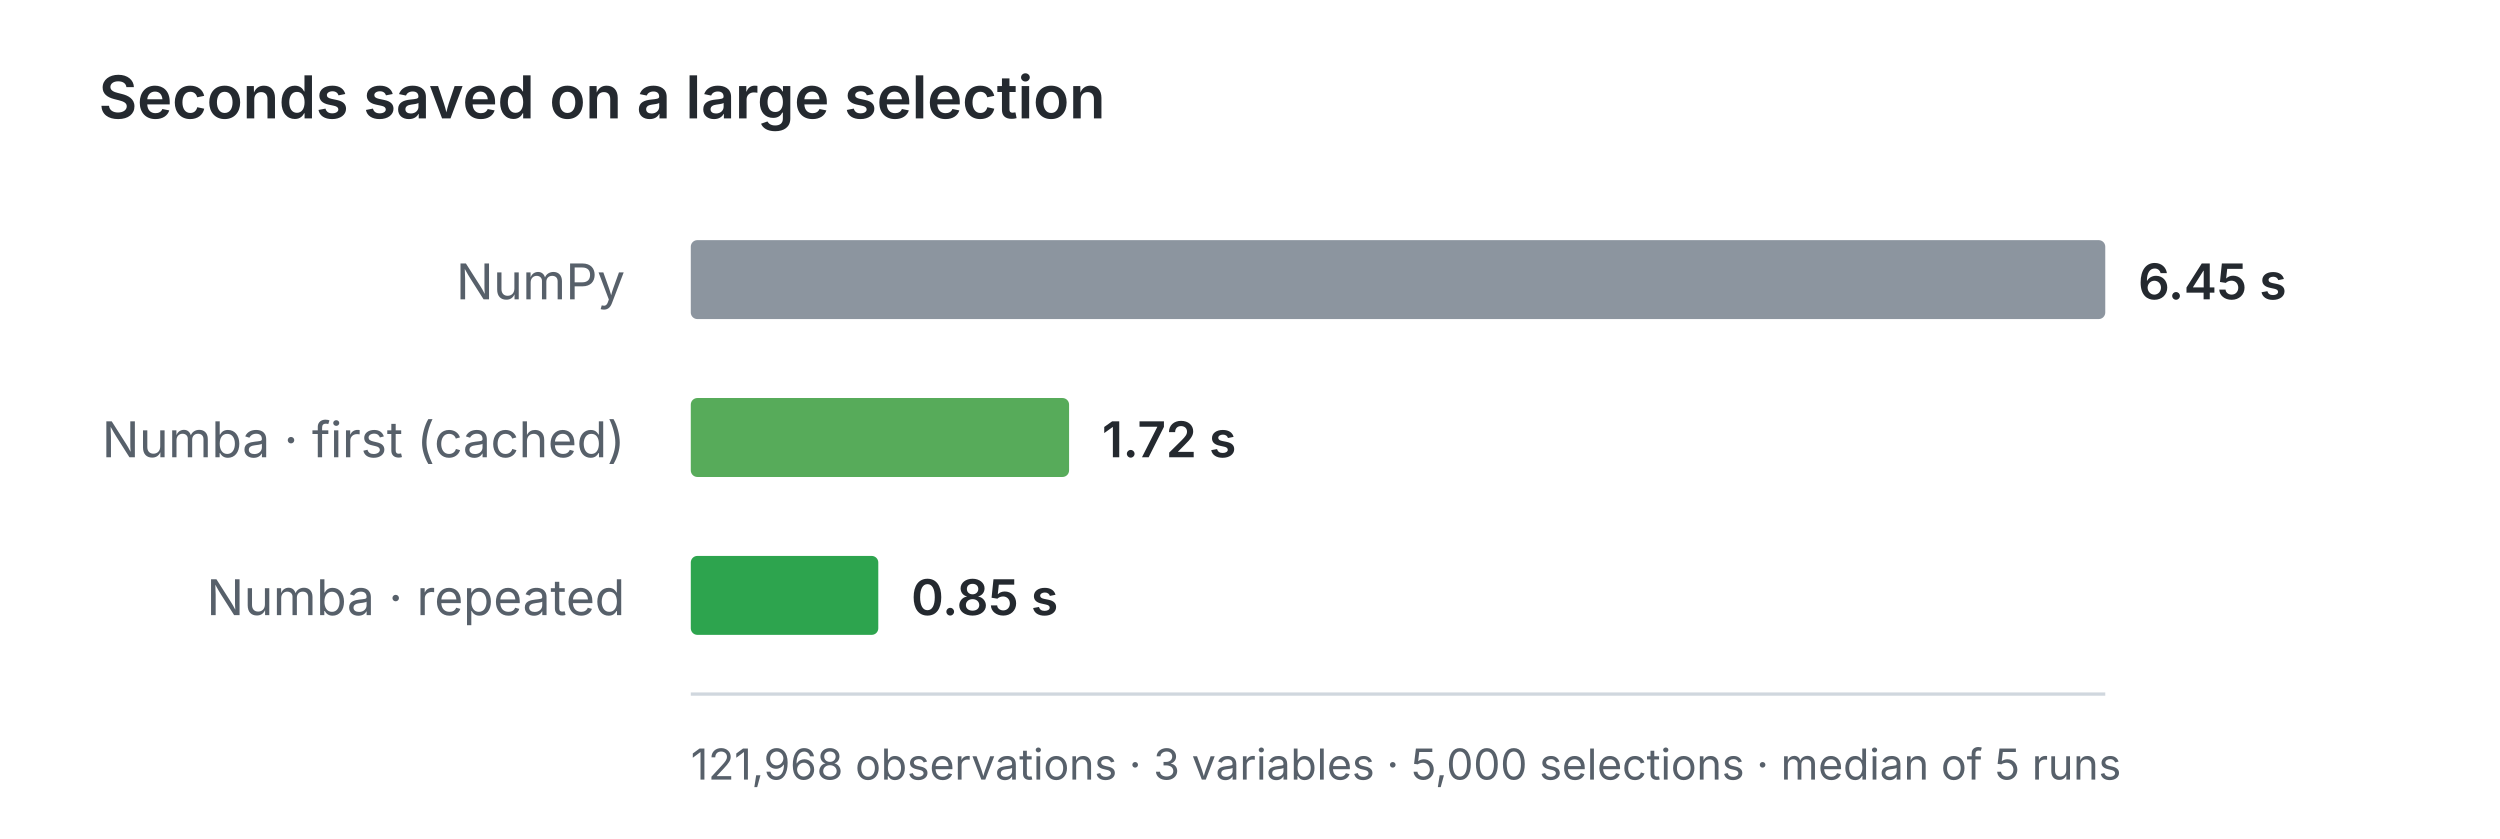
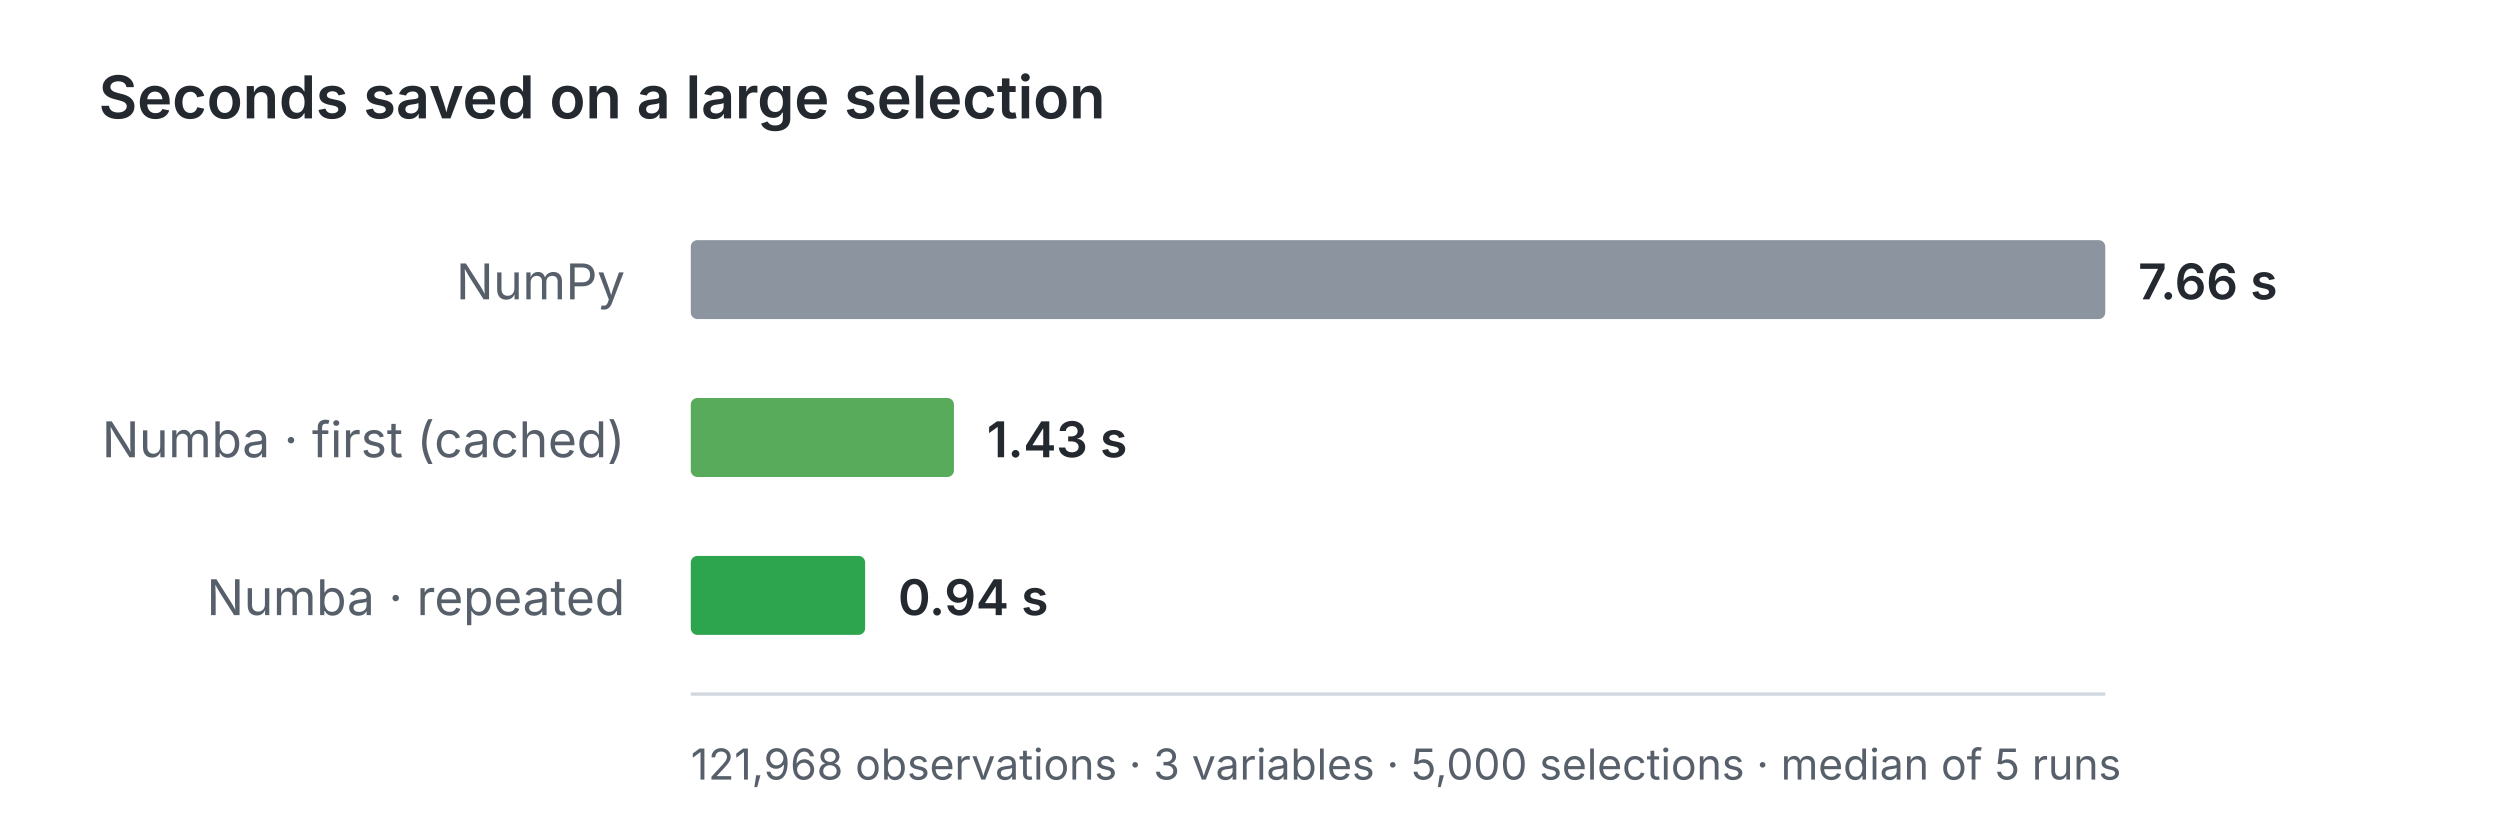
<svg xmlns="http://www.w3.org/2000/svg" width="760" height="255" viewBox="0 0 760 255" role="img" aria-labelledby="title description">
  <style>
    text { font-family: -apple-system, BlinkMacSystemFont, "Segoe UI", sans-serif; }
    .heading { fill: #24292f; font-size: 18px; font-weight: 600; }
    .label { fill: #57606a; font-size: 15px; }
    .value { fill: #24292f; font-size: 15px; font-weight: 600; }
    .note { fill: #57606a; font-size: 13px; }
    .grid { stroke: #d0d7de; }
    .numpy { fill: #8c959f; }
    .numba-first { fill: #57ab5a; }
    .numba-hot { fill: #2da44e; }
    @media (prefers-color-scheme: dark) {
      .heading, .value { fill: #f0f6fc; }
      .label, .note { fill: #8c959f; }
      .grid { stroke: #30363d; }
      .numpy { fill: #6e7681; }
      .numba-first { fill: #56d364; }
      .numba-hot { fill: #3fb950; }
    }
  </style>
  <text class="heading" x="30" y="36">Seconds saved on a large selection</text>
  <text class="label" x="190" y="91" text-anchor="end">NumPy</text>
  <rect class="numpy" x="210" y="73" width="430" height="24" rx="2" />
-   <text class="value" x="650" y="91">6.45 s</text>
+   <text class="value" x="650" y="91">7.66 s</text>
  <text class="label" x="190" y="139" text-anchor="end">Numba · first (cached)</text>
-   <rect class="numba-first" x="210" y="121" width="115" height="24" rx="2" />
-   <text class="value" x="335" y="139">1.72 s</text>
+   <rect class="numba-first" x="210" y="121" width="80" height="24" rx="2" />
+   <text class="value" x="300" y="139">1.43 s</text>
  <text class="label" x="190" y="187" text-anchor="end">Numba · repeated</text>
-   <rect class="numba-hot" x="210" y="169" width="57" height="24" rx="2" />
-   <text class="value" x="277" y="187">0.85 s</text>
+   <rect class="numba-hot" x="210" y="169" width="53" height="24" rx="2" />
+   <text class="value" x="273" y="187">0.94 s</text>
  <line class="grid" x1="210" y1="211" x2="640" y2="211" />
  <text class="note" x="210" y="237">121,968 observations · 3 variables · 5,000 selections · median of 5 runs</text>
</svg>
